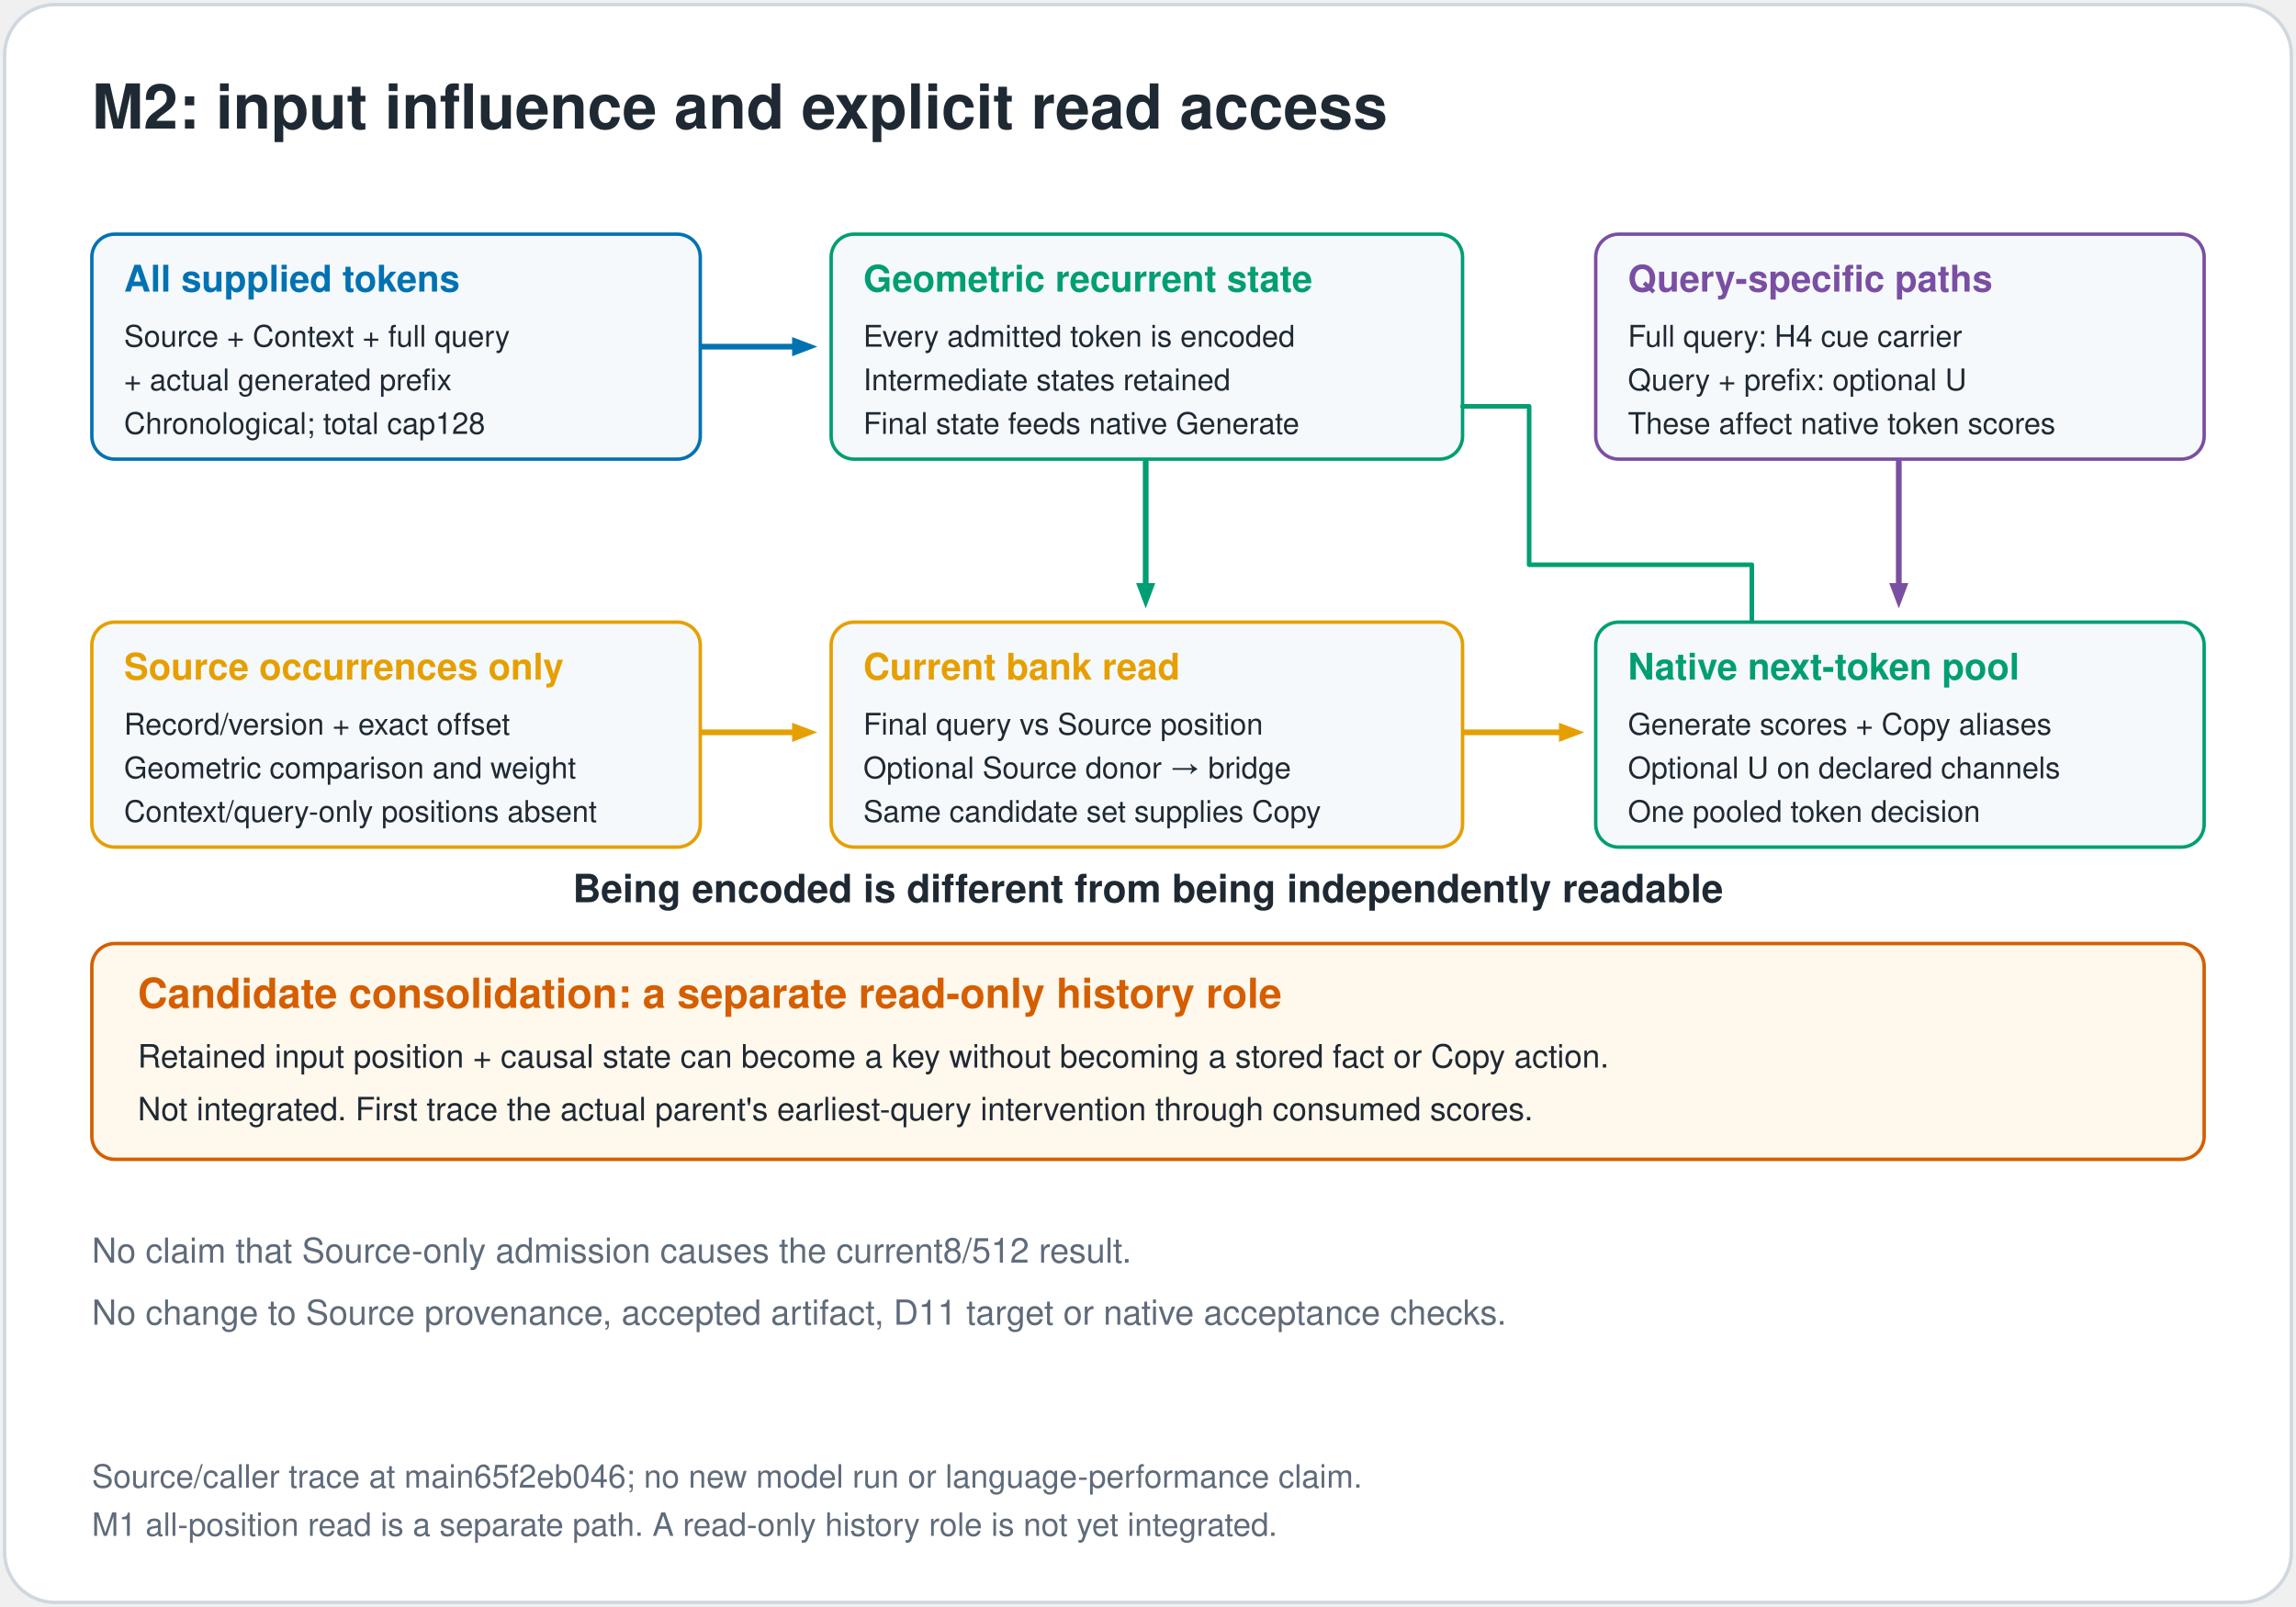
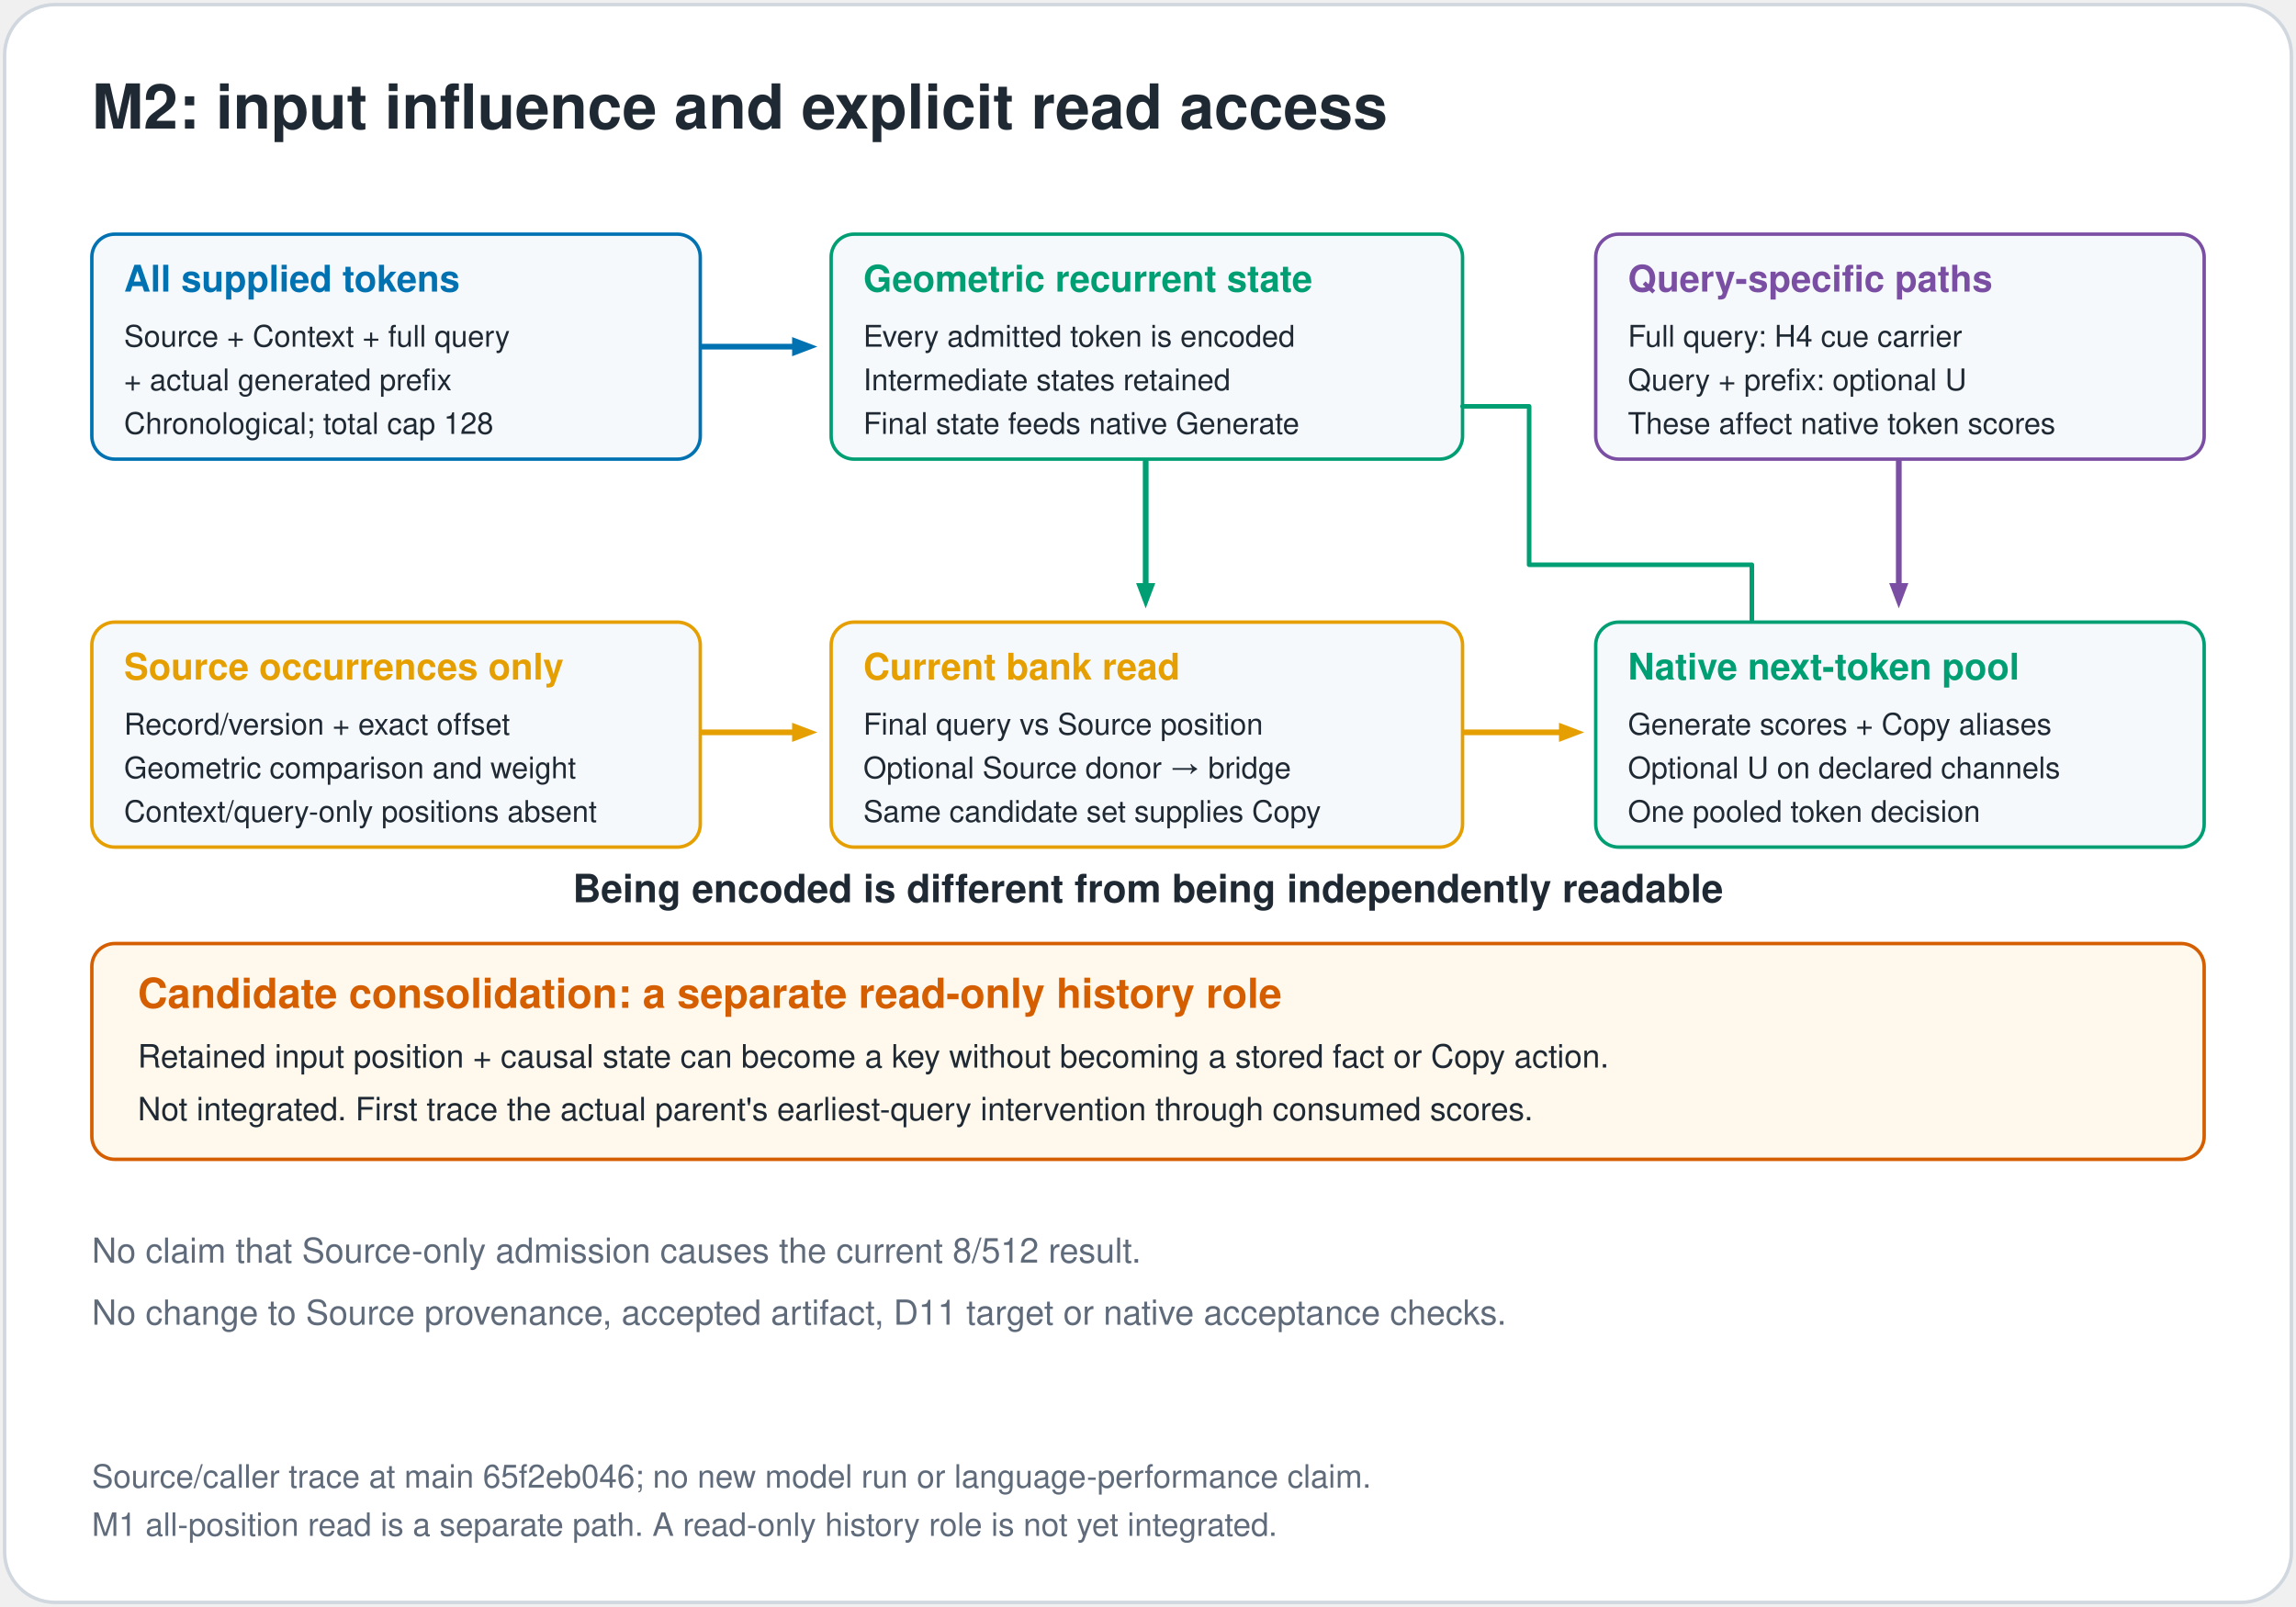
<svg xmlns="http://www.w3.org/2000/svg" viewBox="0 0 1000 700" width="900" height="630" role="img" aria-labelledby="t d" font-family="-apple-system, BlinkMacSystemFont, 'Segoe UI', Helvetica, Arial, sans-serif">
  <rect x="2" y="2" width="996" height="696" rx="22" fill="#ffffff" stroke="#d0d7de" stroke-width="1.5" />
  <text x="40" y="56" font-size="27" font-weight="700" fill="#1f2933">M2: input influence and explicit read access</text>
  <rect x="40" y="102" width="265" height="98" rx="10" fill="#f6f9fc" fill-opacity="1" stroke="#0072B2" stroke-width="1.5" stroke-opacity="1" />
  <text x="54" y="127" font-size="16" fill="#0072B2" fill-opacity="1" text-anchor="start" font-weight="bold">All supplied tokens</text>
  <text x="54" y="151" font-size="13" fill="#1f2933" fill-opacity="1" text-anchor="start" font-weight="normal">Source + Context + full query</text>
  <text x="54" y="170" font-size="13" fill="#1f2933" fill-opacity="1" text-anchor="start" font-weight="normal">+ actual generated prefix</text>
-   <text x="54" y="189" font-size="13" fill="#1f2933" fill-opacity="1" text-anchor="start" font-weight="normal">Chronological; total cap128</text>
+   <text x="54" y="189" font-size="13" fill="#1f2933" fill-opacity="1" text-anchor="start" font-weight="normal">Chronological; total cap 128</text>
  <rect x="362" y="102" width="275" height="98" rx="10" fill="#f6f9fc" fill-opacity="1" stroke="#009E73" stroke-width="1.5" stroke-opacity="1" />
  <text x="376" y="127" font-size="16" fill="#009E73" fill-opacity="1" text-anchor="start" font-weight="bold">Geometric recurrent state</text>
  <text x="376" y="151" font-size="13" fill="#1f2933" fill-opacity="1" text-anchor="start" font-weight="normal">Every admitted token is encoded</text>
  <text x="376" y="170" font-size="13" fill="#1f2933" fill-opacity="1" text-anchor="start" font-weight="normal">Intermediate states retained</text>
  <text x="376" y="189" font-size="13" fill="#1f2933" fill-opacity="1" text-anchor="start" font-weight="normal">Final state feeds native Generate</text>
  <rect x="695" y="102" width="265" height="98" rx="10" fill="#f6f9fc" fill-opacity="1" stroke="#7A4FA3" stroke-width="1.5" stroke-opacity="1" />
  <text x="709" y="127" font-size="16" fill="#7A4FA3" fill-opacity="1" text-anchor="start" font-weight="bold">Query-specific paths</text>
  <text x="709" y="151" font-size="13" fill="#1f2933" fill-opacity="1" text-anchor="start" font-weight="normal">Full query: H4 cue carrier</text>
  <text x="709" y="170" font-size="13" fill="#1f2933" fill-opacity="1" text-anchor="start" font-weight="normal">Query + prefix: optional U</text>
  <text x="709" y="189" font-size="13" fill="#1f2933" fill-opacity="1" text-anchor="start" font-weight="normal">These affect native token scores</text>
  <line x1="306" y1="151" x2="349.4" y2="151" stroke="#0072B2" stroke-width="2.5" stroke-opacity="1" stroke-linecap="round" />
  <polygon points="356,151 345,155.18 345,146.82" fill="#0072B2" fill-opacity="1" />
  <text x="500" y="393" font-size="17" fill="#1f2933" fill-opacity="1" text-anchor="middle" font-weight="bold">Being encoded is different from being independently readable</text>
  <rect x="40" y="271" width="265" height="98" rx="10" fill="#f6f9fc" fill-opacity="1" stroke="#E69F00" stroke-width="1.5" stroke-opacity="1" />
  <text x="54" y="296" font-size="16" fill="#E69F00" fill-opacity="1" text-anchor="start" font-weight="bold">Source occurrences only</text>
  <text x="54" y="320" font-size="13" fill="#1f2933" fill-opacity="1" text-anchor="start" font-weight="normal">Record/version + exact offset</text>
  <text x="54" y="339" font-size="13" fill="#1f2933" fill-opacity="1" text-anchor="start" font-weight="normal">Geometric comparison and weight</text>
  <text x="54" y="358" font-size="13" fill="#1f2933" fill-opacity="1" text-anchor="start" font-weight="normal">Context/query-only positions absent</text>
  <rect x="362" y="271" width="275" height="98" rx="10" fill="#f6f9fc" fill-opacity="1" stroke="#E69F00" stroke-width="1.5" stroke-opacity="1" />
  <text x="376" y="296" font-size="16" fill="#E69F00" fill-opacity="1" text-anchor="start" font-weight="bold">Current bank read</text>
  <text x="376" y="320" font-size="13" fill="#1f2933" fill-opacity="1" text-anchor="start" font-weight="normal">Final query vs Source position</text>
  <text x="376" y="339" font-size="13" fill="#1f2933" fill-opacity="1" text-anchor="start" font-weight="normal">Optional Source donor → bridge</text>
  <text x="376" y="358" font-size="13" fill="#1f2933" fill-opacity="1" text-anchor="start" font-weight="normal">Same candidate set supplies Copy</text>
  <rect x="695" y="271" width="265" height="98" rx="10" fill="#f6f9fc" fill-opacity="1" stroke="#009E73" stroke-width="1.5" stroke-opacity="1" />
  <text x="709" y="296" font-size="16" fill="#009E73" fill-opacity="1" text-anchor="start" font-weight="bold">Native next-token pool</text>
  <text x="709" y="320" font-size="13" fill="#1f2933" fill-opacity="1" text-anchor="start" font-weight="normal">Generate scores + Copy aliases</text>
  <text x="709" y="339" font-size="13" fill="#1f2933" fill-opacity="1" text-anchor="start" font-weight="normal">Optional U on declared channels</text>
  <text x="709" y="358" font-size="13" fill="#1f2933" fill-opacity="1" text-anchor="start" font-weight="normal">One pooled token decision</text>
  <line x1="306" y1="319" x2="349.4" y2="319" stroke="#E69F00" stroke-width="2.5" stroke-opacity="1" stroke-linecap="round" />
  <polygon points="356,319 345,323.18 345,314.82" fill="#E69F00" fill-opacity="1" />
  <line x1="638" y1="319" x2="683.4" y2="319" stroke="#E69F00" stroke-width="2.5" stroke-opacity="1" stroke-linecap="round" />
  <polygon points="690,319 679,323.18 679,314.82" fill="#E69F00" fill-opacity="1" />
  <line x1="499" y1="201" x2="499" y2="258.4" stroke="#009E73" stroke-width="2.5" stroke-opacity="1" stroke-linecap="round" />
  <polygon points="499,265 494.82,254 503.18,254" fill="#009E73" fill-opacity="1" />
  <line x1="827" y1="201" x2="827" y2="258.4" stroke="#7A4FA3" stroke-width="2.5" stroke-opacity="1" stroke-linecap="round" />
  <polygon points="827,265 822.82,254 831.18,254" fill="#7A4FA3" fill-opacity="1" />
  <path d="M 637 177 L 666 177 L 666 246 L 763 246 L 763 270" fill="none" fill-opacity="1" stroke="#009E73" stroke-width="2" stroke-opacity="1" stroke-linecap="round" stroke-linejoin="round" />
  <rect x="40" y="411" width="920" height="94" rx="10" fill="#fff8ed" fill-opacity="1" stroke="#D55E00" stroke-width="1.5" stroke-opacity="1" />
  <text x="60" y="439" font-size="18" fill="#D55E00" fill-opacity="1" text-anchor="start" font-weight="bold">Candidate consolidation: a separate read-only history role</text>
  <text x="60" y="465" font-size="14" fill="#1f2933" fill-opacity="1" text-anchor="start" font-weight="normal">Retained input position + causal state can become a key without becoming a stored fact or Copy action.</text>
  <text x="60" y="488" font-size="14" fill="#1f2933" fill-opacity="1" text-anchor="start" font-weight="normal">Not integrated. First trace the actual parent's earliest-query intervention through consumed scores.</text>
-   <text x="40" y="550" font-size="15" fill="#5f6b7a" fill-opacity="1" text-anchor="start" font-weight="normal">No claim that Source-only admission causes the current8/512 result.</text>
+   <text x="40" y="550" font-size="15" fill="#5f6b7a" fill-opacity="1" text-anchor="start" font-weight="normal">No claim that Source-only admission causes the current 8/512 result.</text>
  <text x="40" y="577" font-size="15" fill="#5f6b7a" fill-opacity="1" text-anchor="start" font-weight="normal">No change to Source provenance, accepted artifact, D11 target or native acceptance checks.</text>
-   <text x="40" y="648" font-size="14" fill="#5f6b7a">Source/caller trace at main65f2eb046; no new model run or language-performance claim.</text>
+   <text x="40" y="648" font-size="14" fill="#5f6b7a">Source/caller trace at main 65f2eb046; no new model run or language-performance claim.</text>
  <text x="40" y="669" font-size="14" fill="#5f6b7a">M1 all-position read is a separate path. A read-only history role is not yet integrated.</text>
</svg>
